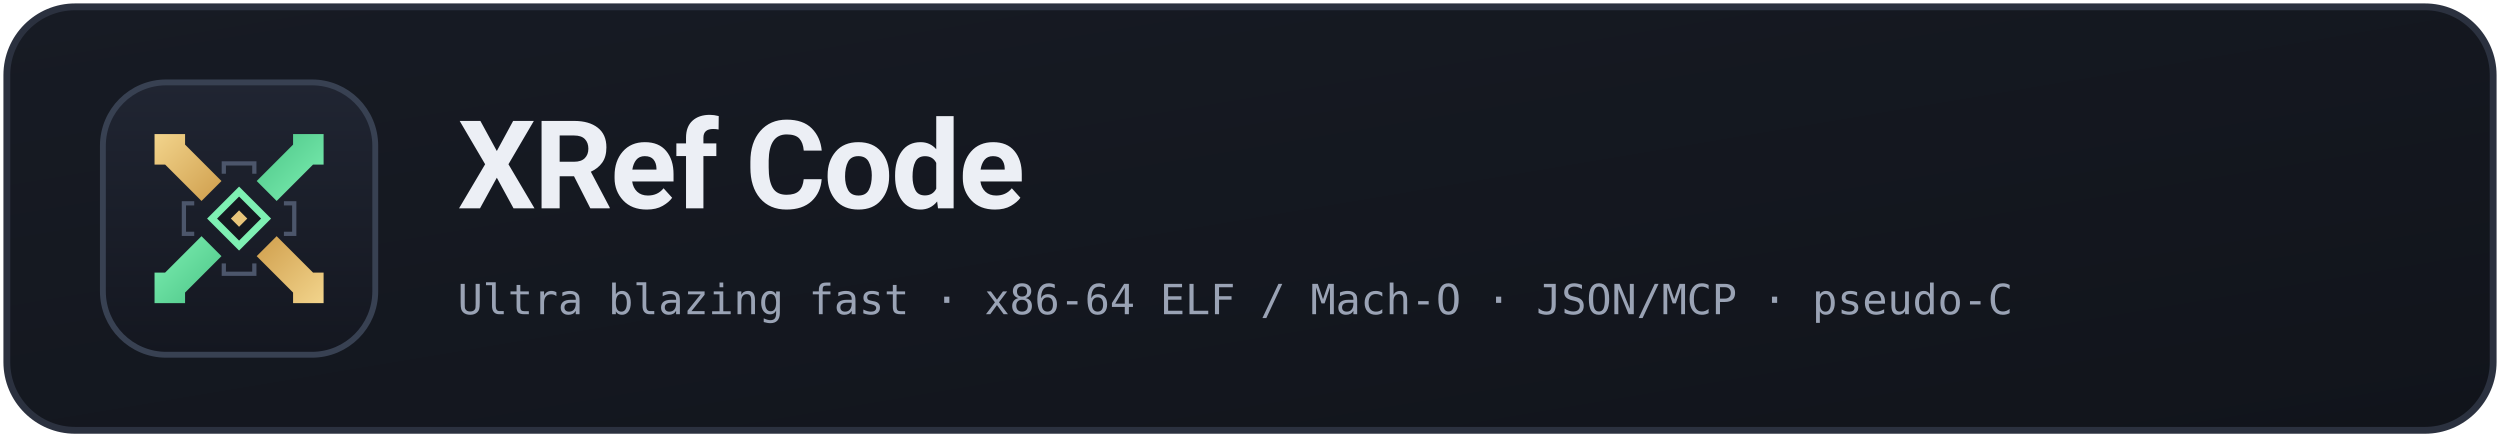
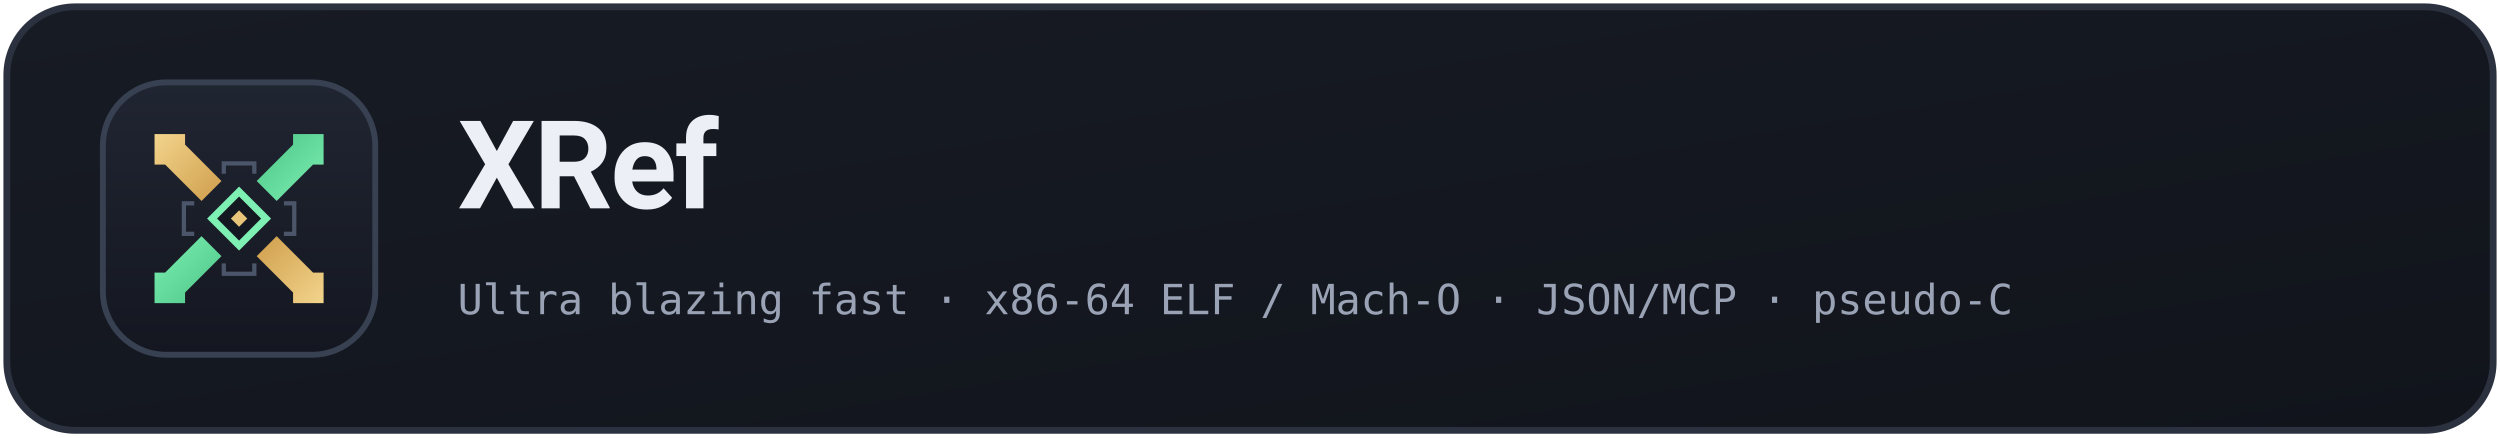
- <svg xmlns="http://www.w3.org/2000/svg" viewBox="0 0 732 128" role="img" aria-label="XRef Code — Ultra blazing fast x86-64 ELF and Mach-O analysis, JSON/MCP and pseudo-C">
+ <svg xmlns="http://www.w3.org/2000/svg" viewBox="0 0 732 128" role="img" aria-label="XRef — Ultra blazing fast x86-64 ELF and Mach-O analysis, JSON/MCP and pseudo-C">
  <defs>
    <linearGradient id="bg" x1="0" y1="0" x2="1" y2="1">
      <stop offset="0%" stop-color="#171b24" />
      <stop offset="100%" stop-color="#11141b" />
    </linearGradient>
    <linearGradient id="plate" x1="0" y1="0" x2="0" y2="1">
      <stop offset="0%" stop-color="#202532" />
      <stop offset="100%" stop-color="#141720" />
    </linearGradient>
    <linearGradient id="gold" x1="0" y1="0" x2="1" y2="1">
      <stop offset="0%" stop-color="#f2d48c" />
      <stop offset="100%" stop-color="#cf9e4c" />
    </linearGradient>
    <linearGradient id="mint" x1="1" y1="0" x2="0" y2="1">
      <stop offset="0%" stop-color="#7ef0b3" />
      <stop offset="100%" stop-color="#4bc486" />
    </linearGradient>
  </defs>
  <rect x="2" y="2" width="728" height="124" rx="20" fill="url(#bg)" stroke="#2b313f" stroke-width="2" />
  <g transform="translate(26 20) scale(0.34375)">
    <rect x="12" y="12" width="232" height="232" rx="54" fill="url(#plate)" stroke="#384152" stroke-width="5" />
    <g fill="none" stroke="#4c566b" stroke-width="3.6" stroke-linecap="square">
      <path d="M88 115 H81 V141 H88" />
      <path d="M168 115 H175 V141 H168" />
      <path d="M115 88 V81 H141 V88" />
      <path d="M115 168 V175 H141 V168" />
    </g>
    <g fill="url(#gold)">
      <path d="M56 56 H82 V65 L113 96 L96 113 L65 82 H56 Z" />
      <path d="M56 56 H82 V65 L113 96 L96 113 L65 82 H56 Z" transform="rotate(180 128 128)" />
    </g>
    <g fill="url(#mint)">
      <path d="M56 56 H82 V65 L113 96 L96 113 L65 82 H56 Z" transform="rotate(90 128 128)" />
      <path d="M56 56 H82 V65 L113 96 L96 113 L65 82 H56 Z" transform="rotate(270 128 128)" />
    </g>
    <polygon points="128,105 151,128 128,151 105,128" fill="#141820" stroke="#7ef0b3" stroke-width="6" />
    <polygon points="128,121 135,128 128,135 121,128" fill="#e8c57a" />
  </g>
-   <text x="134" y="61" fill="#eceff5" font-family="-apple-system, BlinkMacSystemFont, 'Segoe UI', Roboto, Helvetica, Arial, sans-serif" font-size="36" font-weight="700" letter-spacing="-0.6">XRef Code</text>
+   <text x="134" y="61" fill="#eceff5" font-family="-apple-system, BlinkMacSystemFont, 'Segoe UI', Roboto, Helvetica, Arial, sans-serif" font-size="36" font-weight="700" letter-spacing="-0.6">XRef</text>
  <text x="134" y="92" fill="#9aa3b5" font-family="ui-monospace, SFMono-Regular, 'JetBrains Mono', Menlo, Consolas, monospace" font-size="12.2" font-weight="500">Ultra blazing fast · x86-64 ELF / Mach-O · JSON/MCP · pseudo-C</text>
</svg>
